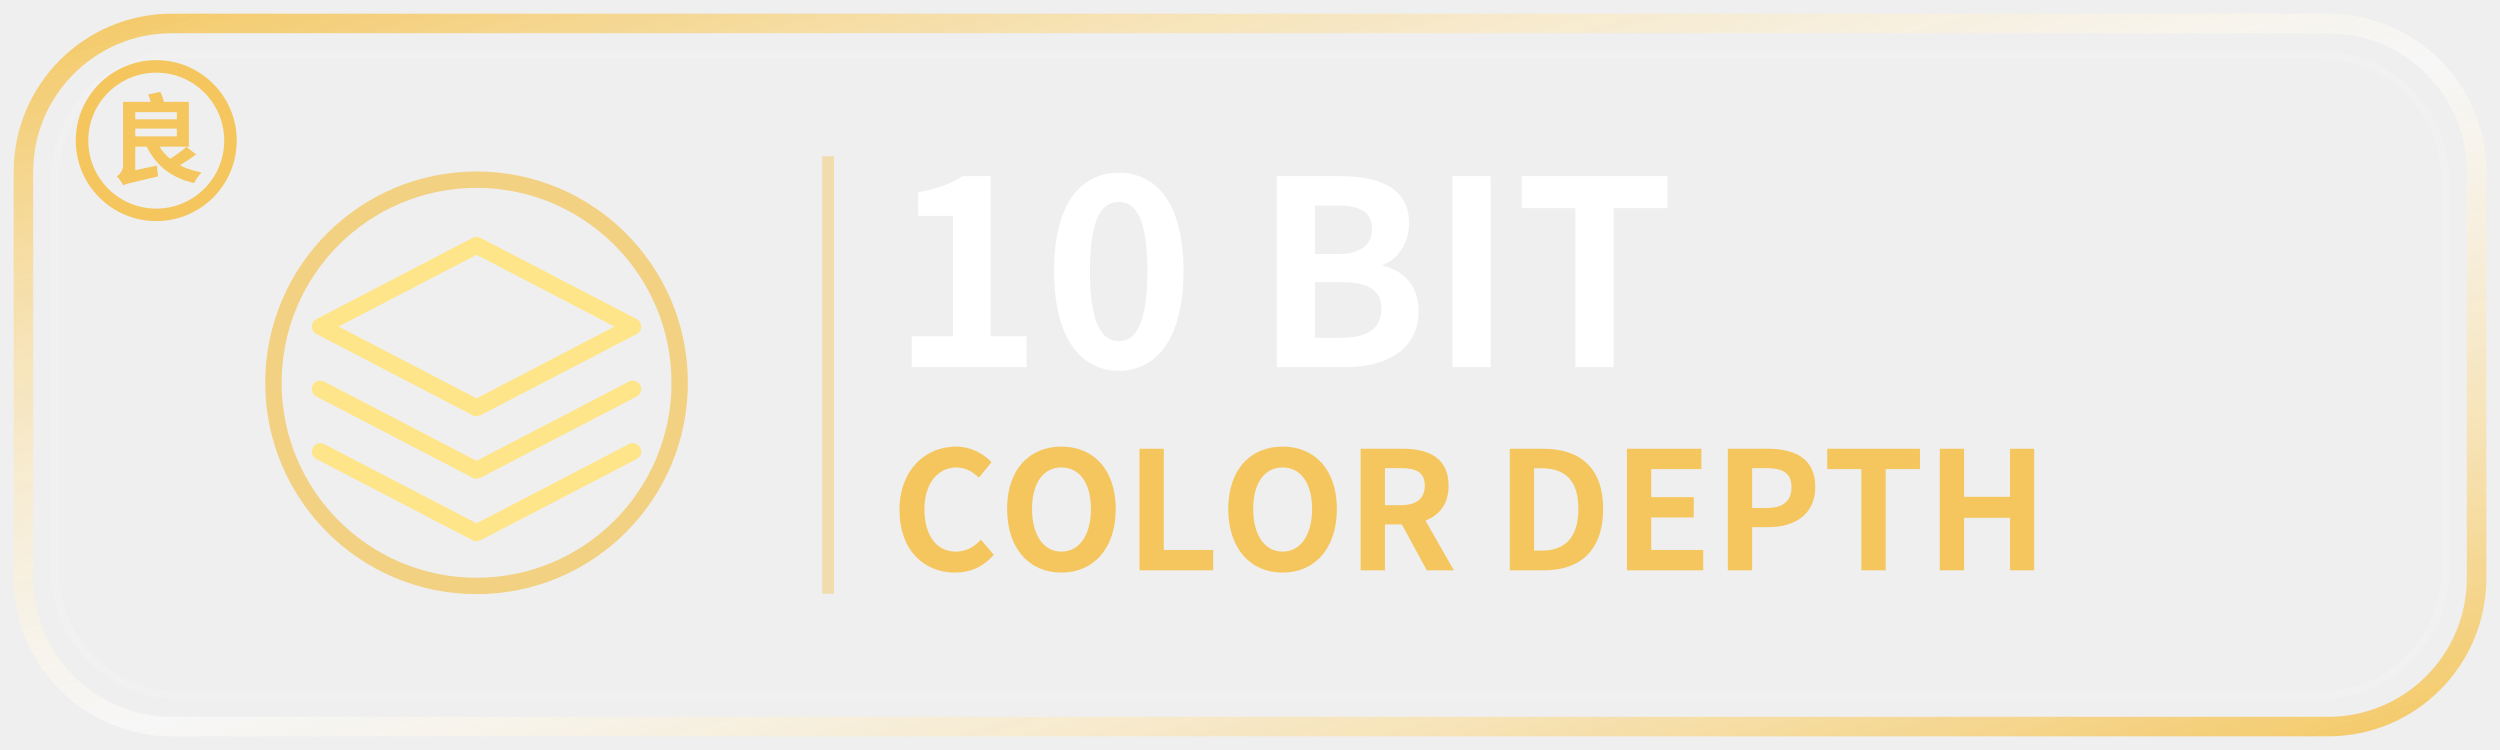
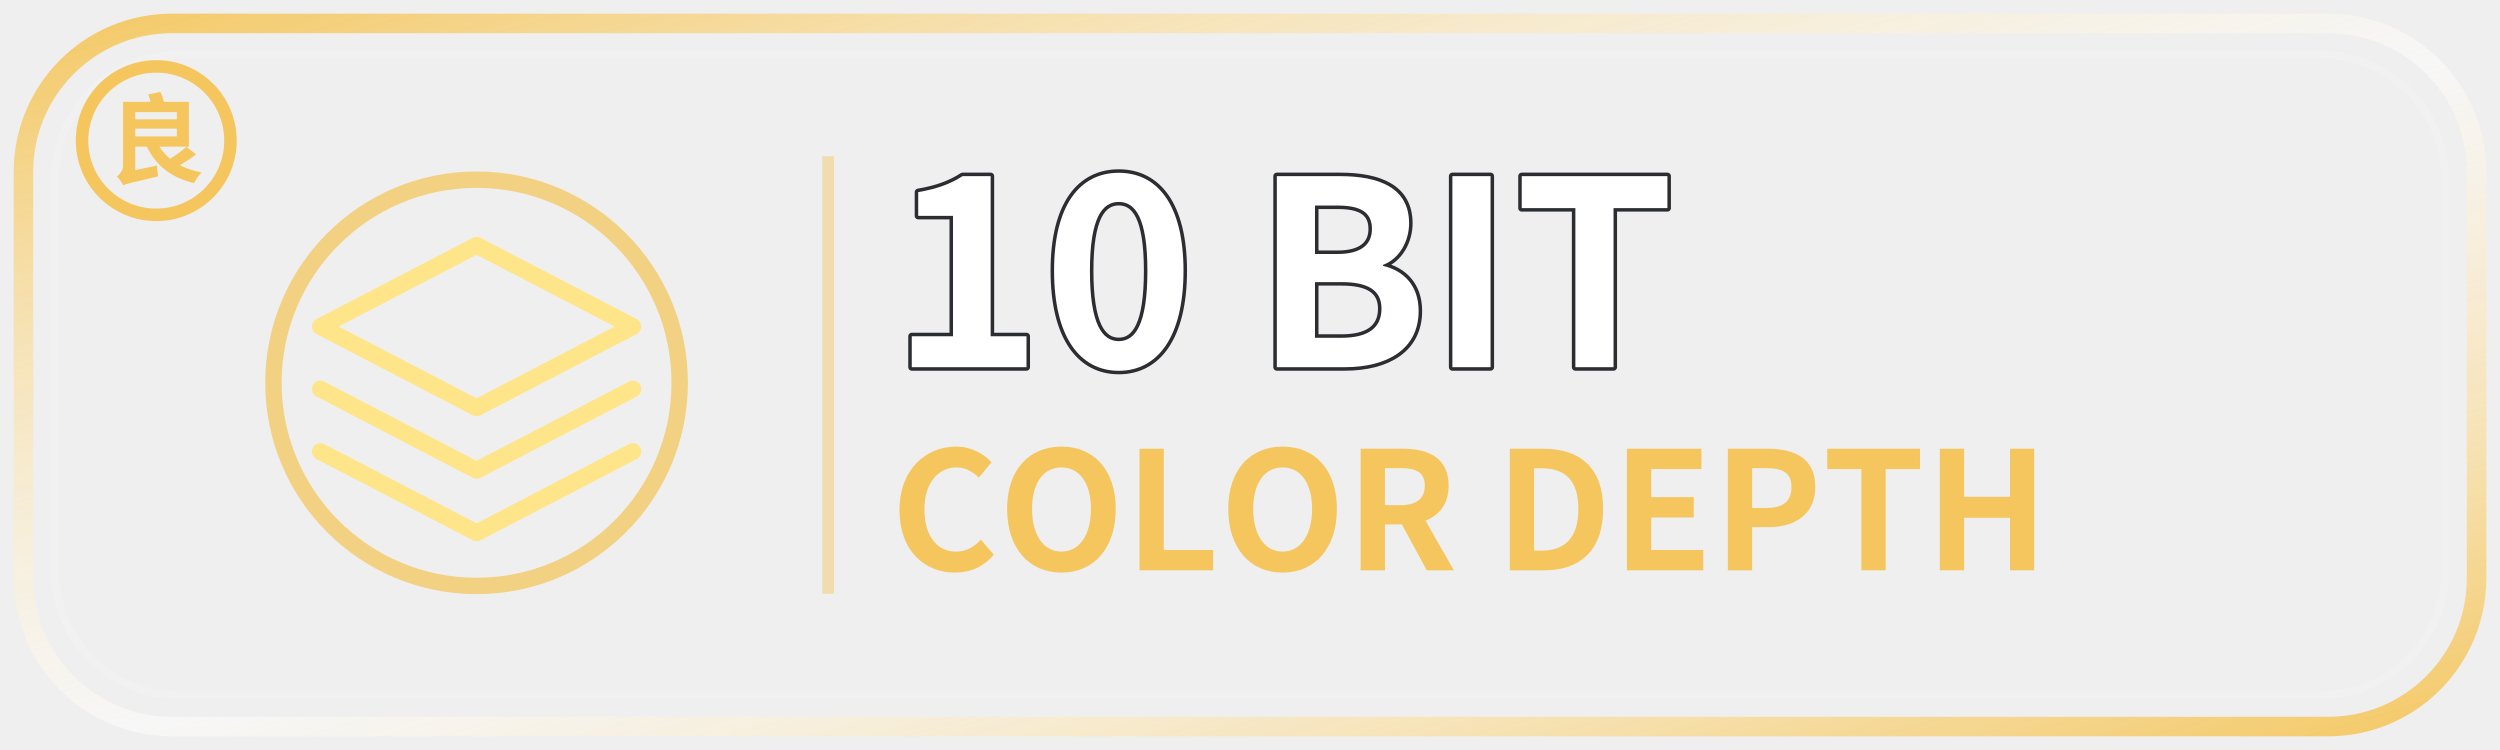
<svg xmlns="http://www.w3.org/2000/svg" width="320" height="96" viewBox="0 0 320 96" preserveAspectRatio="xMidYMid meet" overflow="hidden">
  <rect x="0" y="0" width="320" height="96" fill="#000000" fill-opacity="0.004" />
  <defs>
    <linearGradient id="edge" x1="0" y1="0" x2="1" y2="1">
      <stop offset="0" stop-color="#F4C65D" stop-opacity=".95" />
      <stop offset=".52" stop-color="#FFFFFF" stop-opacity=".48" />
      <stop offset="1" stop-color="#F4C65D" stop-opacity=".95" />
    </linearGradient>
  </defs>
  <rect x="3" y="3" width="314" height="90" rx="19" fill="none" stroke="url(#edge)" stroke-width="2.5" />
  <rect x="7" y="7" width="306" height="82" rx="16" fill="none" stroke="#FFFFFF" stroke-opacity=".14" stroke-width="1" />
  <circle cx="20" cy="18" r="9.5" fill="none" stroke="#F4C65D" stroke-width="1.6" />
  <g aria-label="良" fill="#F4C65D" transform="translate(13.75 22.5) scale(0.0125 -0.0125)">
    <path d="M711 483V403H285V483ZM711 578H285V652H711ZM162 -98C191 -82 239 -72 520 -6C514 20 508 71 508 105L285 57V298H403C498 105 651 -19 887 -75C902 -42 937 8 964 34C880 50 806 75 742 108C797 141 857 180 908 219L808 296C765 257 701 210 642 174C598 210 562 251 533 298H834V757H579C570 790 557 829 542 859L418 833C427 810 436 783 443 757H160V105C160 51 122 12 97 -7C117 -26 151 -72 162 -98Z" transform="translate(0 0)" />
  </g>
  <circle cx="61" cy="49" r="26" fill="none" stroke="#F4C65D" stroke-width="2.1" stroke-opacity=".75" />
  <g transform="translate(37 25) scale(.8)">
    <path d="M30 8 5 21l25 13 25-13L30 8zM5 31l25 13 25-13M5 41l25 13 25-13" fill="none" stroke="#FFE58A" stroke-width="2.7" stroke-linecap="round" stroke-linejoin="round" />
  </g>
  <path d="M106 20v56" stroke="#F4C65D" stroke-opacity=".45" stroke-width="1.5" />
-   <g aria-label="10 BIT" fill="#FFFFFF" transform="translate(114 47) scale(0.033 -0.033)">
+   <g aria-label="10 BIT" fill="#FFFFFF" transform="translate(114 47) scale(0.033 -0.033)" stroke="#1B1D21" stroke-opacity="0.92" stroke-width="27.27" stroke-linejoin="round" paint-order="stroke fill">
    <path d="M82 0H527V120H388V741H279C232 711 182 692 107 679V587H242V120H82Z" transform="translate(0 0)" />
    <path d="M295 -14C446 -14 546 118 546 374C546 628 446 754 295 754C144 754 44 629 44 374C44 118 144 -14 295 -14ZM295 101C231 101 183 165 183 374C183 580 231 641 295 641C359 641 406 580 406 374C406 165 359 101 295 101Z" transform="translate(590 0)" />
    <path d="M91 0H355C518 0 641 69 641 218C641 317 583 374 503 393V397C566 420 604 489 604 558C604 696 488 741 336 741H91ZM239 439V627H327C416 627 460 601 460 536C460 477 420 439 326 439ZM239 114V330H342C444 330 497 299 497 227C497 150 442 114 342 114Z" transform="translate(1407 0)" />
    <path d="M91 0H239V741H91Z" transform="translate(2088 0)" />
    <path d="M238 0H386V617H595V741H30V617H238Z" transform="translate(2418 0)" />
  </g>
  <g aria-label="COLOR DEPTH" fill="#F4C65D" transform="translate(114 73) scale(0.021 -0.021)">
    <path d="M392 -14C489 -14 568 24 629 95L550 187C511 144 462 114 398 114C281 114 206 211 206 372C206 531 289 627 401 627C457 627 500 601 538 565L615 659C567 709 493 754 398 754C211 754 54 611 54 367C54 120 206 -14 392 -14Z" transform="translate(0 0)" />
    <path d="M385 -14C581 -14 716 133 716 374C716 614 581 754 385 754C189 754 54 614 54 374C54 133 189 -14 385 -14ZM385 114C275 114 206 216 206 374C206 532 275 627 385 627C495 627 565 532 565 374C565 216 495 114 385 114Z" transform="translate(656 0)" />
    <path d="M91 0H540V124H239V741H91Z" transform="translate(1426 0)" />
    <path d="M385 -14C581 -14 716 133 716 374C716 614 581 754 385 754C189 754 54 614 54 374C54 133 189 -14 385 -14ZM385 114C275 114 206 216 206 374C206 532 275 627 385 627C495 627 565 532 565 374C565 216 495 114 385 114Z" transform="translate(2004 0)" />
    <path d="M239 397V623H335C430 623 482 596 482 516C482 437 430 397 335 397ZM494 0H659L486 303C571 336 627 405 627 516C627 686 504 741 348 741H91V0H239V280H342Z" transform="translate(2774 0)" />
    <path d="M91 0H302C521 0 660 124 660 374C660 623 521 741 294 741H91ZM239 120V622H284C423 622 509 554 509 374C509 194 423 120 284 120Z" transform="translate(3683 0)" />
    <path d="M91 0H556V124H239V322H498V446H239V617H545V741H91Z" transform="translate(4397 0)" />
    <path d="M91 0H239V263H338C497 263 624 339 624 508C624 683 498 741 334 741H91ZM239 380V623H323C425 623 479 594 479 508C479 423 430 380 328 380Z" transform="translate(5012 0)" />
    <path d="M238 0H386V617H595V741H30V617H238Z" transform="translate(5679 0)" />
    <path d="M91 0H239V320H519V0H666V741H519V448H239V741H91Z" transform="translate(6304 0)" />
  </g>
</svg>
